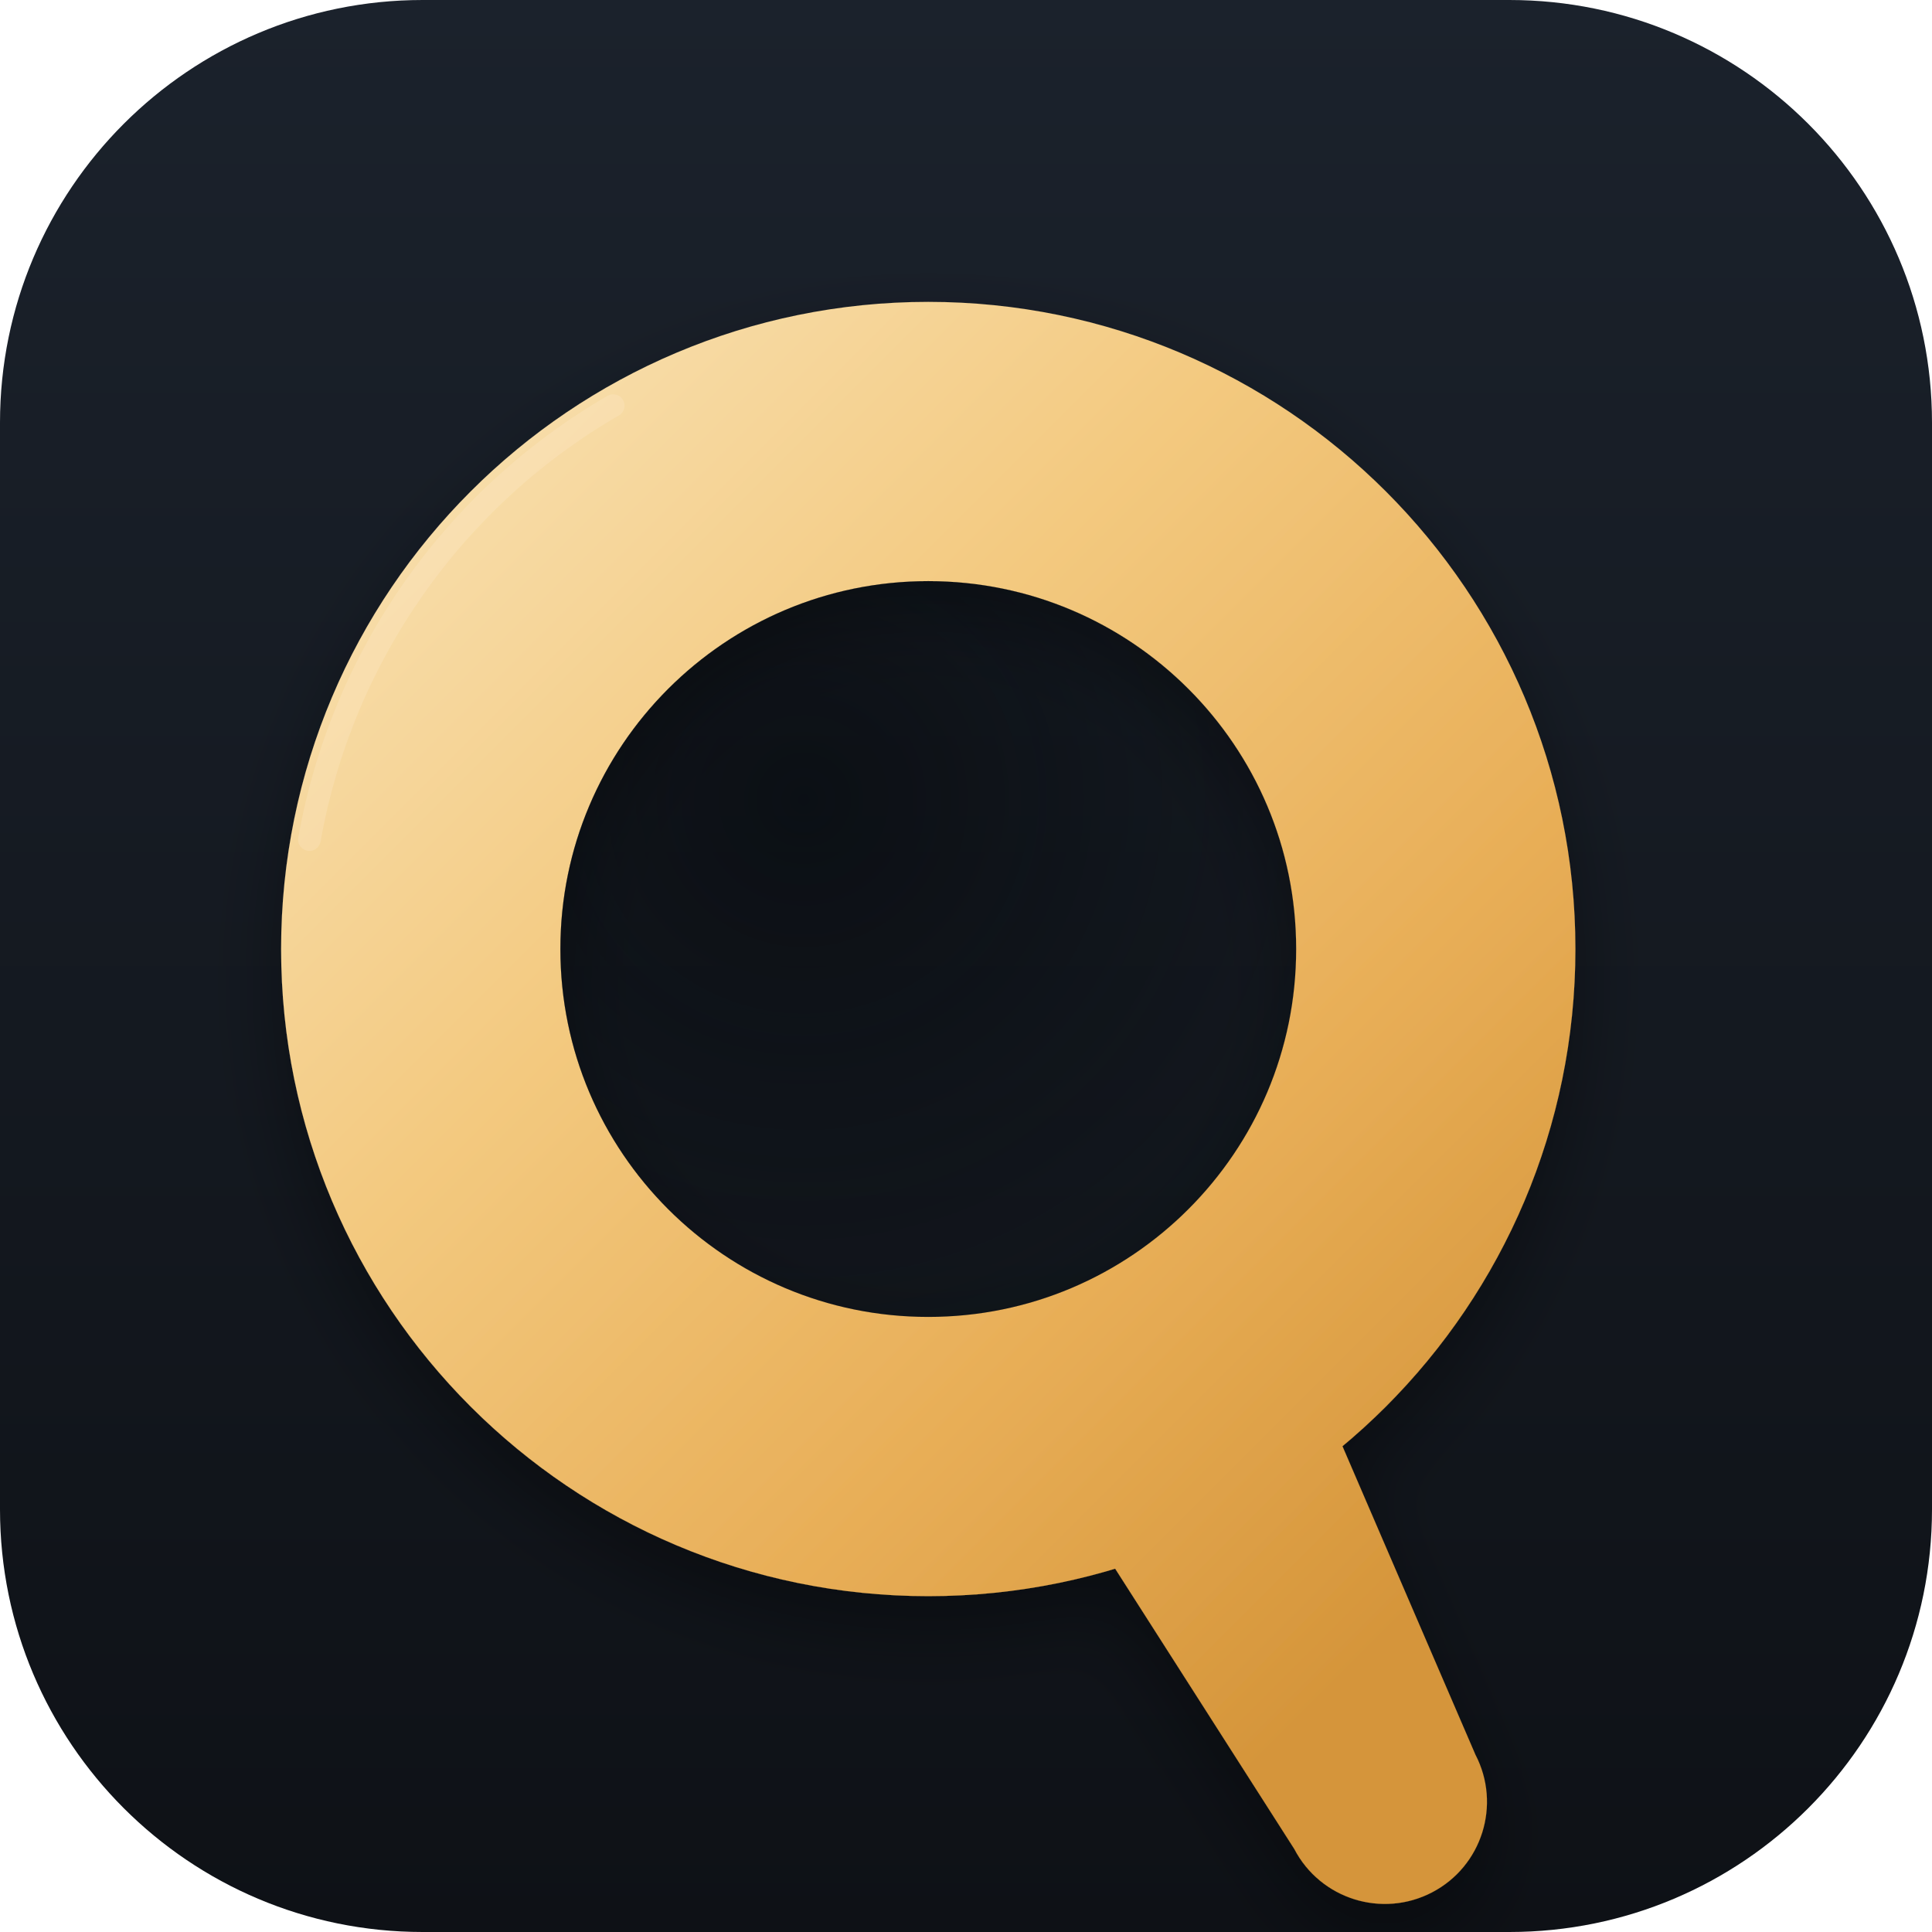
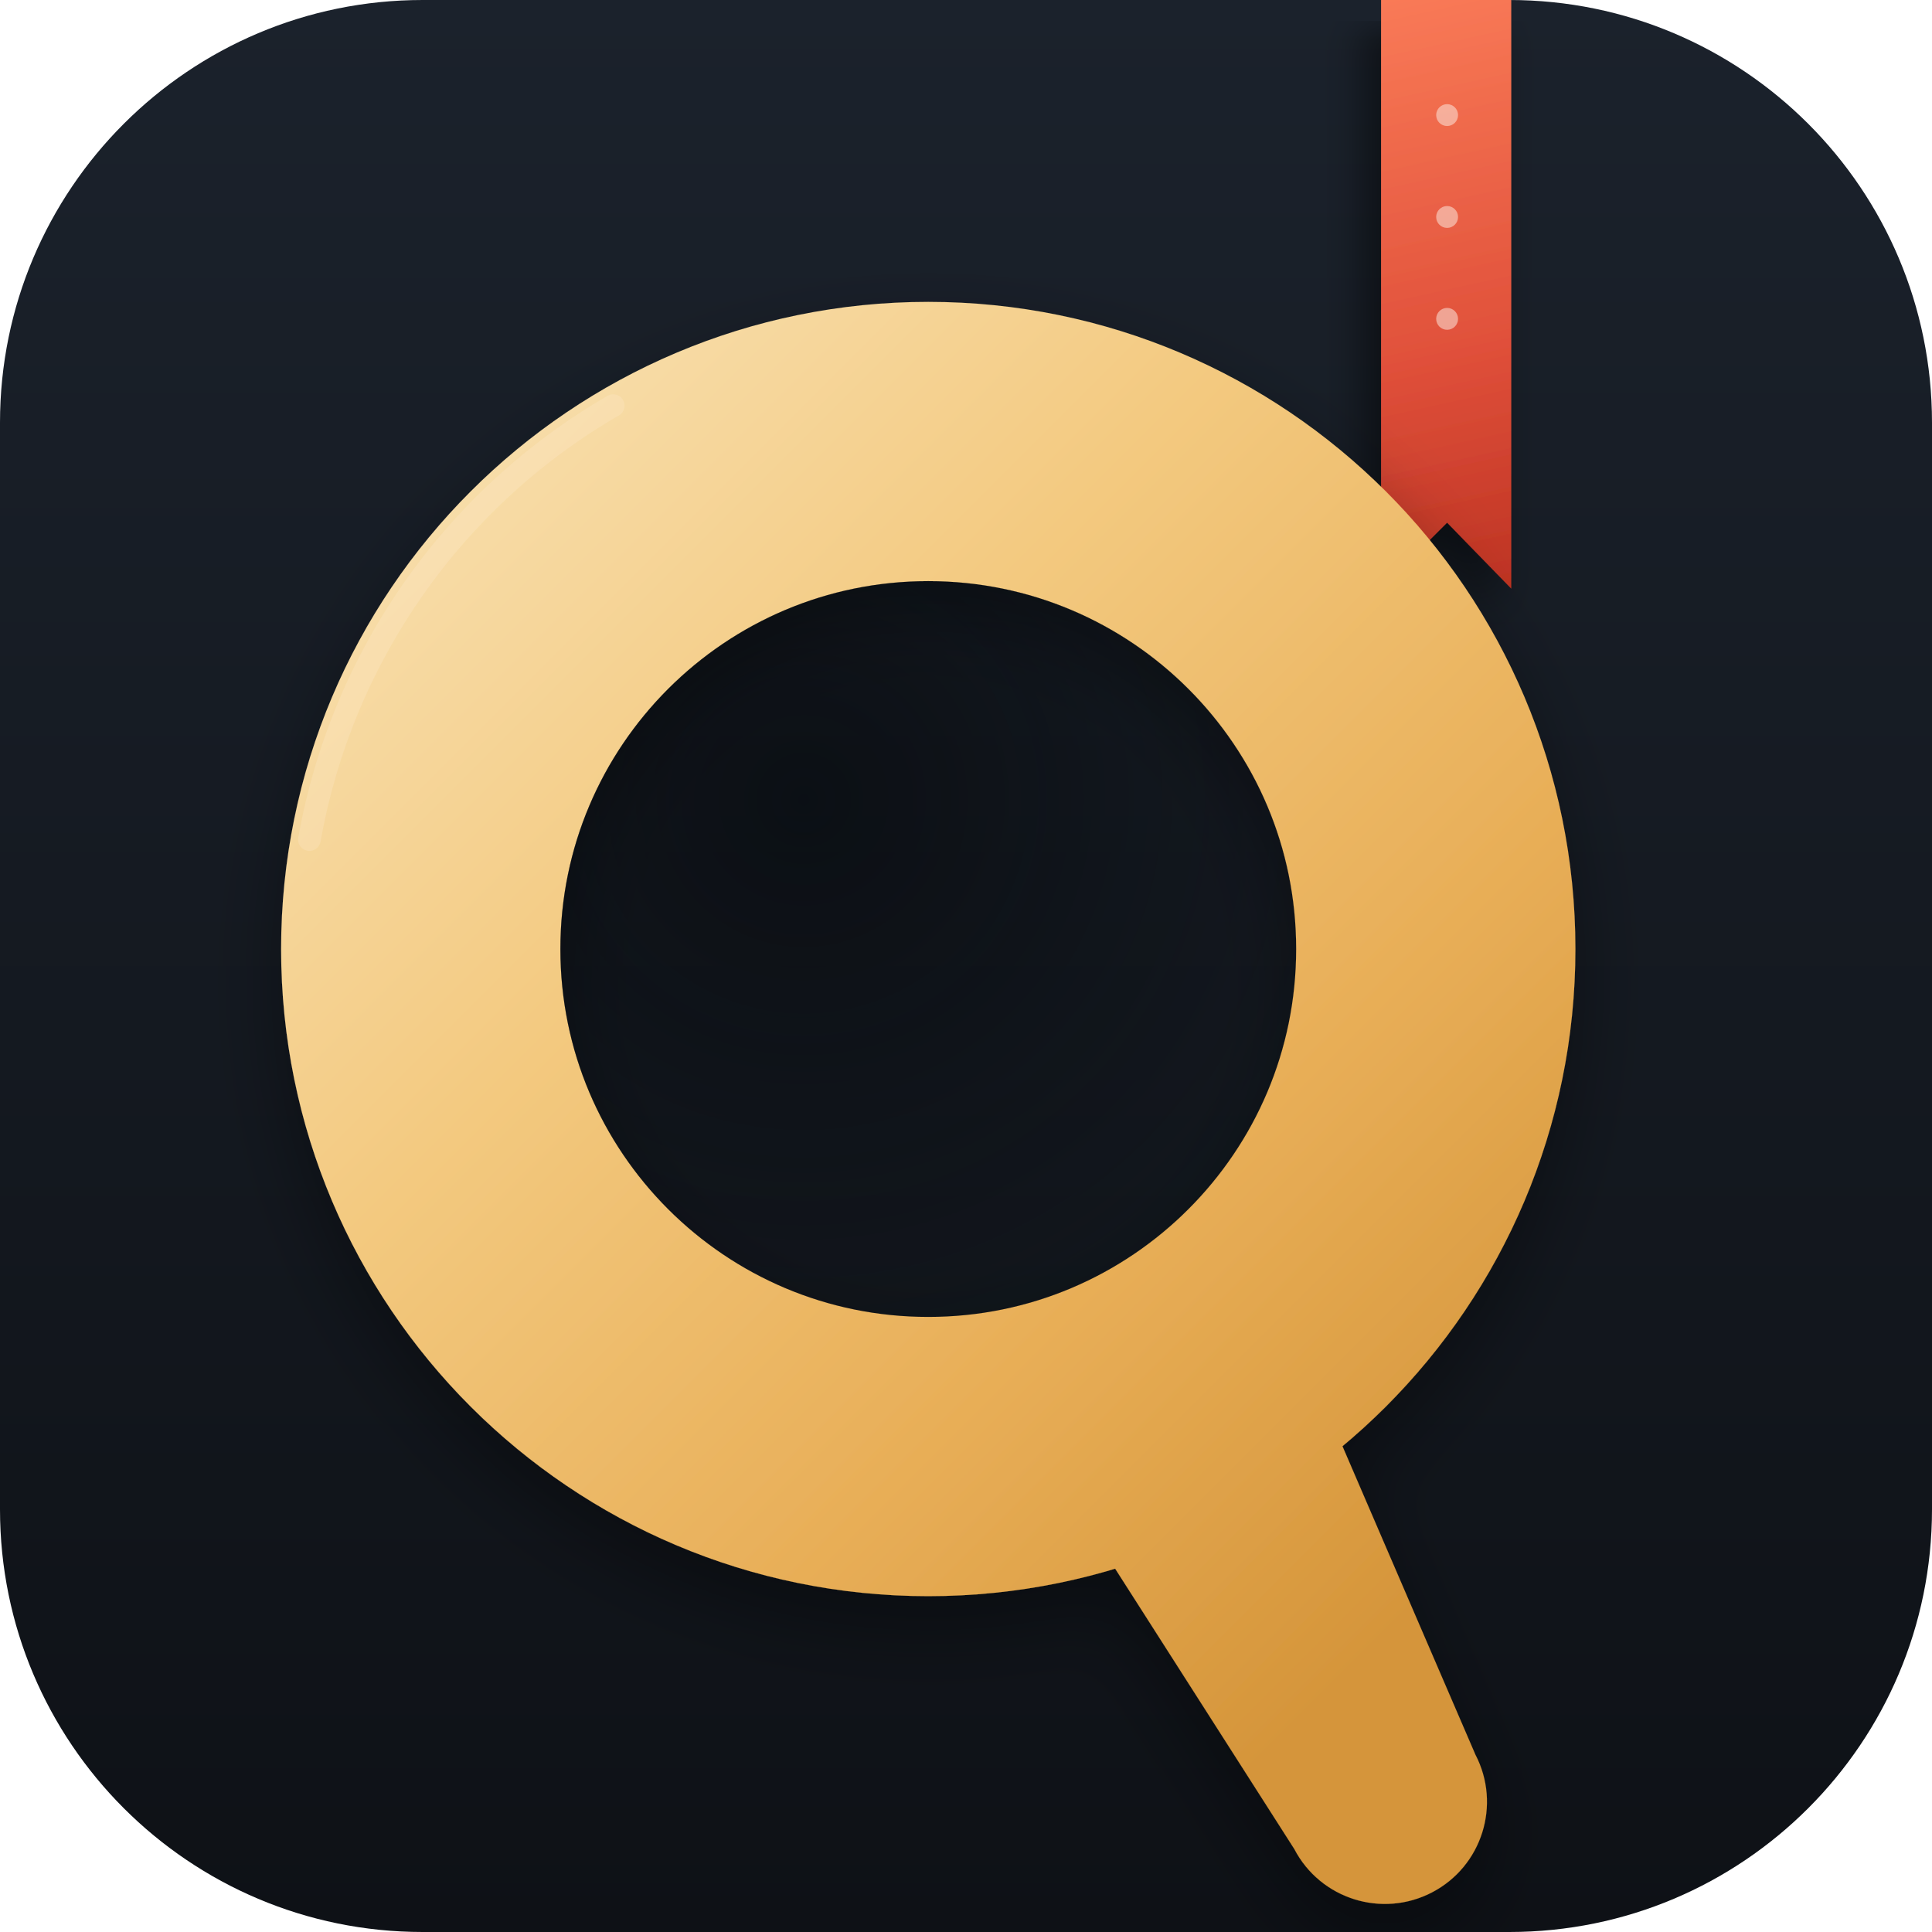
<svg xmlns="http://www.w3.org/2000/svg" width="1024" height="1024" viewBox="0 0 1024 1024">
  <defs>
    <linearGradient id="tile" x1="0" y1="0" x2="0" y2="1">
      <stop offset="0" stop-color="#1b222c" />
      <stop offset="1" stop-color="#0e1116" />
    </linearGradient>
    <linearGradient id="amber" gradientUnits="userSpaceOnUse" x1="227" y1="227" x2="802" y2="802">
      <stop offset="0" stop-color="#f8dfae" />
      <stop offset="0.34" stop-color="#f3c97f" />
      <stop offset="0.70" stop-color="#e8ae57" />
      <stop offset="1" stop-color="#d5953a" />
    </linearGradient>
+     <linearGradient id="ribbon" x1="732" y1="0" x2="801" y2="312" gradientUnits="userSpaceOnUse">
+       <stop offset="0" stop-color="#f97a57" />
+       <stop offset="0.6" stop-color="#e0503a" />
+       <stop offset="1" stop-color="#be3323" />
+     </linearGradient>
    <radialGradient id="counter" cx="426" cy="424" r="286" gradientUnits="userSpaceOnUse">
      <stop offset="0" stop-color="#04070a" stop-opacity="0.58" />
      <stop offset="0.55" stop-color="#04070a" stop-opacity="0.30" />
      <stop offset="1" stop-color="#04070a" stop-opacity="0.10" />
    </radialGradient>
+     <clipPath id="iconTile">
+       <rect width="1024" height="1024" rx="224" />
+     </clipPath>
    <filter id="lift" x="-25%" y="-25%" width="150%" height="150%">
      <feDropShadow dx="0" dy="18" stdDeviation="20" flood-color="#000000" flood-opacity="0.36" />
    </filter>
+     <filter id="ribbonShade" x="-60%" y="-30%" width="220%" height="180%">
+       <feDropShadow dx="-9" dy="11" stdDeviation="11" flood-color="#000000" flood-opacity="0.5" />
+     </filter>
  </defs>
  <rect width="1024" height="1024" rx="224" fill="url(#tile)" />
+   <g clip-path="url(#iconTile)">
+     <g filter="url(#ribbonShade)">
+       <path d="M732 0H801V312L767 277L732 312Z" fill="url(#ribbon)" />
+     </g>
+     <g fill="#fbe6da" fill-opacity="0.55">
+       <circle cx="767" cy="61" r="5.8" />
+       <circle cx="767" cy="115" r="5.8" />
+       <circle cx="767" cy="169" r="5.8" />
+     </g>
+   </g>
  <g filter="url(#lift)">
    <path d="M555 775L686 980A54 54 0 0 0 782 930L685 705Z" fill="url(#amber)" />
    <circle cx="492" cy="503" r="269" fill="none" stroke="url(#amber)" stroke-width="148" />
  </g>
  <circle cx="492" cy="503" r="195" fill="url(#counter)" />
  <path d="M164 445A333 333 0 0 1 325 215" fill="none" stroke="#fff4de" stroke-opacity="0.20" stroke-width="12" stroke-linecap="round" />
</svg>
